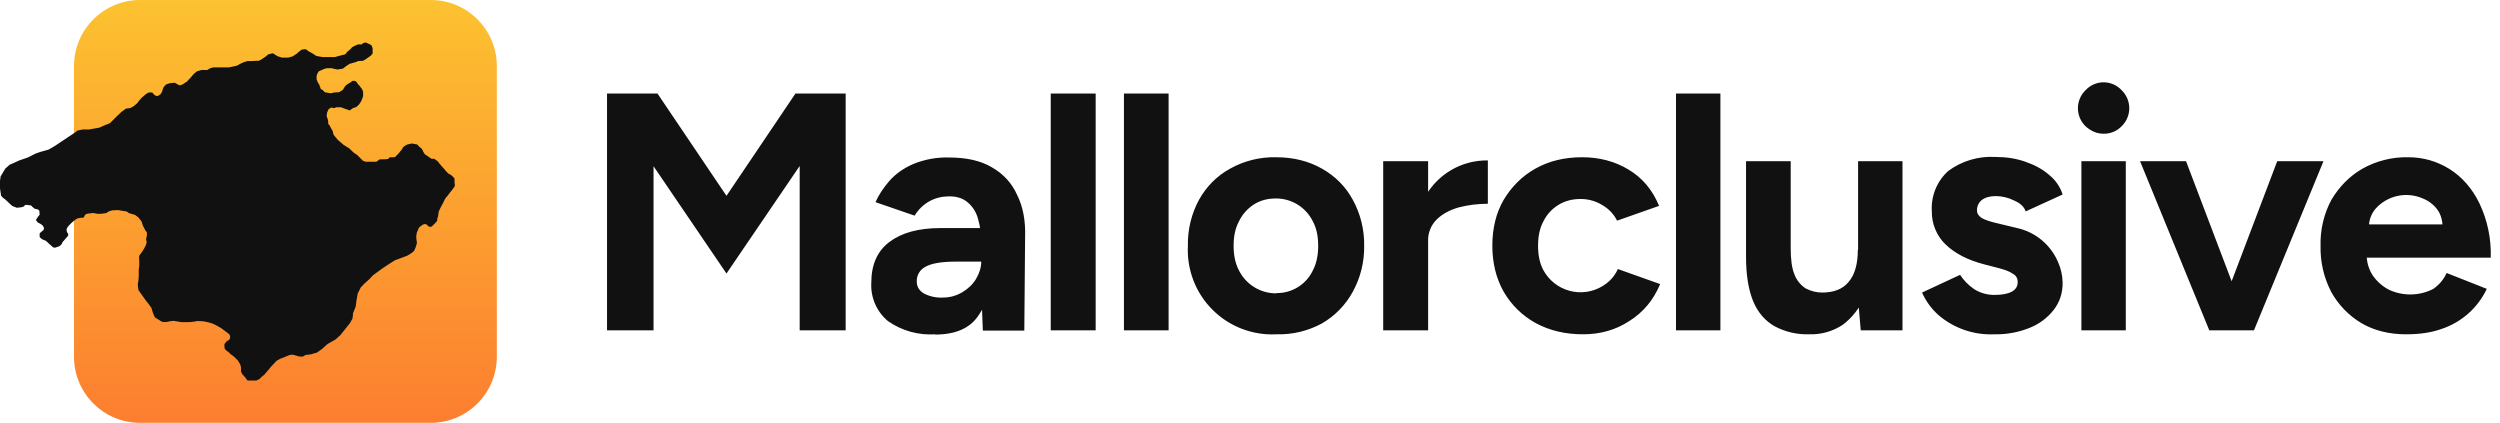
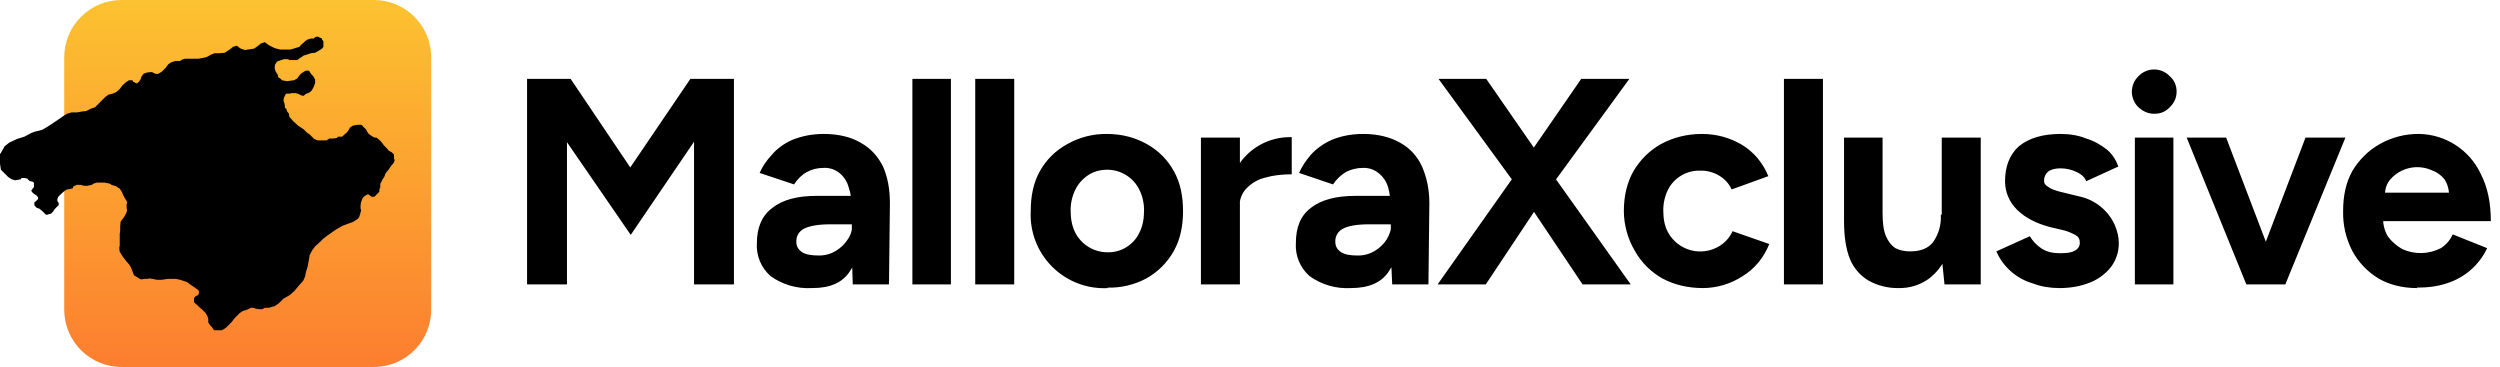
- <svg xmlns="http://www.w3.org/2000/svg" fill="none" viewBox="0 0 946 160">
-   <rect width="160" height="160" x="28" fill="url(#a)" rx="25" />
-   <path fill="#111" d="M20.1 93.6 18.3 92s-1-1-1.2-1a7 7 0 0 1-1.2-.5l-.8-.7-.1-.3v-1c0-.2 0-.3.2-.4l.7-.6.6-.5.1-.4v-.5l-.1-.2-.4-.6-.1-.1-.7-.5-1-.5c0-.1-.8-.9-.7-1a20.3 20.3 0 0 1 .8-1.2l.4-.5.2-.3-.1-1.3-.1-.3-.4-.3-.2-.1-1-.2-.2-.1-.7-.6-.5-.5-.3-.1-.9-.1c-.2 0-1-.2-1.1 0l-.5.5c-.2.3-2 .5-2.5.5h-.2L4.8 78l-.2-.1-1-.9S2 75.4 1.9 75.4C1.6 75.3.4 74.2.4 74a78.5 78.5 0 0 0-.4-2.7v-2.8L.2 67v-.2l1.8-3H2l1.8-1.6H4l3.3-1.5 3.2-1.1 3-1.5 1.7-.6 3.2-.9 2.4-1.4 4.8-3.2 2.1-1.4 1.4-1 .2-.2 2-.4h2.4l2.2-.4 1.7-.3 2-.9 1.8-.7h.1l1.5-1.5 1-1 2-1.9 1.4-1 .2-.2 1.6-.2h.1l1.4-.8 1.4-1.2v-.1l.7-.9.9-1 1.4-1.2s1-.7 1.2-.7h1.1c.1 0 .3 0 .4.2l.5.6c.1.2 1.1.6 1.2.6a7.4 7.4 0 0 0 1.2-.7c.2-.3.7-1 .7-1.3.1-.1.3-1.2.6-1.5.2-.3.6-.8 1-1l1.2-.4a23.2 23.2 0 0 0 1.9-.2l.9.5.9.5A16.8 16.8 0 0 0 69 32l1.5-1h.1l1.5-1.6 1.2-1.4 1.2-1a18.6 18.6 0 0 1 1.7-.5h2.2l1-.6 1.2-.4H86.6l2-.4c.1 0 1.5-.3 1.8-.7a13.6 13.6 0 0 1 3.2-1.3h1.8A28 28 0 0 1 98 23l1.2-.7 1.2-.8 1.2-1h.2l1.2-.3h.4l1 .7.7.4 1.6.5a187.2 187.2 0 0 0 2.4 0l1.7-.5a31.2 31.2 0 0 0 1.5-1l.8-.7 1-.8 1.4-.2.3.1a7.9 7.9 0 0 0 2.1 1.3l1.7 1.1.2.1 2.3.4h4.6l1.4-.4 2.4-.6.3-.2.5-.7a55.2 55.2 0 0 0 1.3-1.1l.6-.7.2-.1.9-.5a18.6 18.6 0 0 1 1.2-.5h1.2c.2 0 .4 0 .5-.3 0-.1.1-.2.3-.2l.7-.2h.3l1.9.9.2.2.4 1V20.3l-.5.5v.1l-.8.6-1 .7-1.3.8a32.8 32.8 0 0 1-1.9.1l-.6.3-1 .3-1.4.4h-.1l-.8.5-1 .7s-.8.7-1 .7a34 34 0 0 0-1.9.3l-1.5-.3-.6-.2h-1.9l-1.1.3-1.1.5-.9.4-.1.2-.4.6-.3 1V30l.4 1v.1c.1.2.7 1 .7 1.2a35.6 35.6 0 0 1 .5 1.4l.8.4v.1l.7.7a26.4 26.4 0 0 0 2.2.4l1.4-.3 1.6-.1h.2l1.3-.8.2-.2.8-1.3.8-.7 1.2-.7.8-.6h.8l.3.1.5.4v.1l.6.8.7.7c0 .2.4.7.5.7a6.4 6.4 0 0 1 .6 1.3V36.4l-.5 1.4-.4.8-.7 1-1 .9a21.7 21.7 0 0 0-1.2.4l-.6.4a3 3 0 0 1-.6.5 199.6 199.6 0 0 1-2.3-.8l-1-.4a77.1 77.1 0 0 1-2 0l-.4.3h-.4l-.9-.2-.3.1-.7.5-.1.1-.5 1.1-.2 1.3a3.8 3.8 0 0 0 .4 1.2l.2 1.1v.7s0 .2.2.3l.3.3.1.2.5 1 .6 1c0 .2.3 1.5.5 1.6l1.4 1.7a111.6 111.6 0 0 0 2.2 1.9l2.4 1.5v.1l1.5 1.4 1.2.8 1 1 1 1v.1l1.2.5h4.1a11.3 11.3 0 0 1 1.3-.9h1.5l1.4-.1.3-.1.5-.5.4-.1h1.3l.4-.1.8-.8.8-.8v-.1l1-1.2.5-.9.2-.1 1-.7a16.1 16.1 0 0 1 2-.5l1.8.3.3.1a11.3 11.3 0 0 0 1.8 1.7l.5 1.1.5.8.1.1 1.5 1 1 .7H164.3c.1 0 .2 0 .3.2l1 .7.7.9 1.2 1.4c.1.2 1 1 1.2 1.4l1 1a6.7 6.7 0 0 1 1.2.7l1 1 .1.3v1.5c.1.2.2 1.1 0 1.4l-1.1 1.5-.6.7-.8 1.1a11.4 11.4 0 0 1-1 1.2l-.4.8-.5 1-.7 1.3-.4.8a11.2 11.2 0 0 1-.5 1.1l-.2 1.5v.2l-.3.8-.1 1-.7.8-.9.9c-.2.2-.5.5-.7.5h-.7l-.3-.2-.5-.5-.5-.3h-.5l-.8.3-.1.1-.9.7s-.4.3-.5.8a14.6 14.6 0 0 1-.6 1.4l-.2 1.4v.1l.1 1.3v.1c.1.2.3.8 0 1.6a13.4 13.4 0 0 1-.8 2.1c0 .2-.4.5-.6.7l-1 .7-1.2.7-4.3 1.6h-.1l-2.7 1.7-2.1 1.4-1.8 1.3-1.9 1.4-1.3 1.4-2 1.8-1.4 1.5v.1l-1.1 2.2v.2l-.4 2.3-.3 2.2v.1l-1 2.5v.1l-.2 1.9-1 1.8-1.6 2-2 2.5-2 1.8h-.1l-2.8 1.6-2.1 1.9-2 1.4h-.2l-2 .6h-.1l-1.7.2h-.2l-.9.6h-1.5l-1.3-.4-1.2-.3h-.1l-.8.1h-.1l-1.5.6-2 .8h-.1l-1.4.8-.1.1-1.9 2-1.5 1.8-1.2 1.4-1 .8-.9.9H98l-1 .5h-3.1c-.2 0-.3 0-.4-.2l-.8-1.1-.8-.9h-.1l-.6-1.2v-1.7l-.4-1.2-.8-1.3-.1-.1-1.4-1.4-1-.7s-1-.8-1-1c-.2 0-1.5-1-1.5-1.4 0-.4-.2-1.4 0-1.7a25.5 25.5 0 0 1 .8-1l.7-.4c.2 0 .2 0 .3-.2l.3-.8c0-.2 0-.8-.3-1.1-.3-.4-1.2-1-1.2-1l-2-1.5-1.8-1-1.2-.6-1.6-.5-1.9-.4-1.7-.1h-1c-.1 0-.5.2-1.1.2-.9.2-2.4.2-2.6.2H68.7a75.2 75.2 0 0 0-3-.5l-1.7.2-.7.2c-.3 0-1.6.2-2.1-.1a70.8 70.8 0 0 0-2.6-1.6l-.7-1.6a640.8 640.8 0 0 1-.6-2l-1-1.4a33.6 33.6 0 0 1-2.4-3.2l-1.5-2.1c0-.3-.4-2-.2-2.7.2-.6.3-2.3.3-2.5V102l.2-1.4v-2c0-.2-.2-1.6.1-2l1.3-1.8a100.9 100.9 0 0 0 1-1.8l.4-1.2v-.2l-.2-1v-.2l.3-1.4v-1l-.7-1-.5-1a5 5 0 0 1-.5-1.1 6.4 6.4 0 0 0-.4-1.2l-1.2-1.5-1.4-1h-.2l-1.7-.5h-.2c-.2-.3-.9-.7-1-.7a20 20 0 0 1-1.9-.3l-1.2-.2a33.6 33.6 0 0 0-2.3.1l-1.2.4h-.1l-.8.6a69.3 69.3 0 0 1-2 .3h-1.4l-1.6-.3h-.1l-1.7.2h-.1c-.2 0-1.1.3-1.2.5l-.4.8c-.1.2-.3.2-.4.3h-.7l-1.3.2a14 14 0 0 0-1 .6l-1.3 1.1-.7.7-.8.9-.4.8v.3l.1.7.1.2.4.6v.7l-.2.2a33.3 33.3 0 0 0-1.3 1.5l-.7.8v.1l-.2.5-.8.8-.2.1-.9.3-.5.2h-.4l-.5-.1ZM229.7 125V35.4h19.1l26.1 38.7L301 35.4h19V125h-17.4V62.8l-27.7 40.7-27.6-40.6V125h-17.6Zm142.2 0-.5-13V92.7c0-3.8-.5-7.1-1.3-9.8a12 12 0 0 0-3.9-6.3c-1.7-1.5-4-2.3-7-2.3-2.7 0-5.2.6-7.4 1.8a15 15 0 0 0-5.7 5.5l-14.8-5.1c1.2-2.8 3-5.4 5.2-8 2.3-2.6 5.3-4.8 9-6.4a33 33 0 0 1 13.7-2.5c6.5 0 11.9 1.2 16.1 3.7 4.4 2.5 7.6 6 9.6 10.5 2.2 4.4 3.2 9.7 3 15.8l-.3 35.5H372Zm-18 1.5a28 28 0 0 1-17.9-5 17.6 17.6 0 0 1-6.3-14.5c0-6.9 2.3-12 6.8-15.4 4.6-3.5 11-5.3 19.4-5.3H372V99h-10.4c-5.5 0-9.3.7-11.5 2a6 6 0 0 0-3.2 5.5c0 2 .9 3.4 2.6 4.5a14 14 0 0 0 7.2 1.6c2.8 0 5.2-.7 7.4-2s4-3 5.2-5c1.3-2.2 2-4.4 2-6.6h4c0 8.7-1.6 15.5-5 20.3-3.2 4.9-8.7 7.3-16.5 7.3Zm43.7-1.5V35.4h17V125h-17Zm27.7 0V35.4h16.9V125h-17Zm57.7 1.5A31.9 31.9 0 0 1 449.5 93a35 35 0 0 1 4.2-17.4c2.8-5 6.7-9 11.8-11.8a34 34 0 0 1 17.3-4.3c6.5 0 12.3 1.4 17.4 4.3 5 2.8 9 6.8 11.7 11.8a35 35 0 0 1 4.3 17.4 35 35 0 0 1-4.3 17.4 31 31 0 0 1-11.7 12 34 34 0 0 1-17.2 4.1Zm0-15.6a15 15 0 0 0 13.8-8.6c1.4-2.7 2-5.8 2-9.3 0-3.5-.6-6.6-2-9.2a15.5 15.5 0 0 0-14-8.7c-3.1 0-5.9.7-8.4 2.3a15.8 15.8 0 0 0-5.6 6.4c-1.4 2.6-2 5.7-2 9.2 0 3.5.6 6.6 2 9.3A15.7 15.7 0 0 0 483 111Zm52.4-19.6c0-6.9 1.3-12.6 4-17.1A26.7 26.7 0 0 1 563 60.7v16.4c-3.9 0-7.6.5-11.1 1.4-3.4 1-6.2 2.5-8.3 4.6a11 11 0 0 0-3.2 8.2h-5Zm-12 33.7V61h17v64h-17Zm75.6 1.5c-6.7 0-12.6-1.4-17.8-4.2a31.4 31.4 0 0 1-12.2-11.9c-2.9-5.1-4.3-11-4.3-17.4 0-6.6 1.4-12.4 4.3-17.4 3-5 7-9 12-11.8 5.2-2.9 11-4.3 17.7-4.3 6.4 0 12.3 1.5 17.6 4.7 5.3 3.2 9 7.7 11.5 13.7l-15.9 5.6c-1.2-2.4-3-4.4-5.6-5.9a15.5 15.5 0 0 0-8.3-2.3c-3.2 0-6 .8-8.4 2.3a15.1 15.1 0 0 0-5.6 6.2c-1.4 2.6-2 5.7-2 9.2 0 3.5.6 6.6 2 9.2a16 16 0 0 0 22.5 6c2.6-1.6 4.5-3.7 5.7-6.4l16 5.7c-2.5 6-6.4 10.7-11.7 14-5.2 3.4-11 5-17.5 5Zm35.2-1.5V35.4H651V125h-17Zm69.9 0-1-11.8V61h16.8v64h-15.8Zm-43.4-31.2V61h16.9v32.8h-17Zm16.9 0c0 4.2.4 7.6 1.4 10a11 11 0 0 0 4.2 5.3c1.9 1 4 1.6 6.3 1.6 4.4 0 7.8-1.3 10-4 2.4-2.8 3.5-6.9 3.5-12.2h5.8c0 6.9-1 12.7-3 17.4-2.1 4.7-5 8.4-8.5 11a21.7 21.7 0 0 1-12.7 3.6 26 26 0 0 1-13-3c-3.6-2-6.4-5.2-8.2-9.5-1.8-4.4-2.7-10-2.7-16.8v-3.4h16.9Zm77 32.7a30.4 30.4 0 0 1-21-7.2 25 25 0 0 1-6.3-8.6l14.4-6.7c1.3 2 3 3.8 5.3 5.4 2.2 1.4 4.8 2.2 7.7 2.2 2.8 0 5-.4 6.5-1.2 1.5-.8 2.3-2 2.3-3.6 0-1.5-.6-2.6-2-3.3-1.1-.8-2.8-1.4-5-2l-5.8-1.5c-6.1-1.6-11-4.1-14.6-7.6A17.1 17.1 0 0 1 731 80a19 19 0 0 1 6.2-15.3 27.3 27.3 0 0 1 18-5.3c4.1 0 7.8.6 11.2 1.8 3.5 1.2 6.5 2.8 9 5 2.5 2 4.2 4.6 5.1 7.4l-14 6.4c-.5-1.7-2-3.1-4.3-4.1a15.8 15.8 0 0 0-7-1.7c-2.2 0-4 .5-5.3 1.5a4.8 4.8 0 0 0-1.8 4c0 1.1.6 2 1.8 2.8 1.2.7 3 1.3 5.1 1.8l8.3 2A22 22 0 0 1 778.7 99a20 20 0 0 1 1.8 8c0 4-1.1 7.3-3.4 10.3a21.7 21.7 0 0 1-9.2 6.8 33.6 33.6 0 0 1-13.2 2.4Zm33-1.5V61h16.8v64h-16.9Zm8.4-74.4c-2.6 0-4.8-1-6.8-2.8a9.5 9.5 0 0 1 0-13.7 9.3 9.3 0 0 1 13.6 0 9.5 9.5 0 0 1 0 13.7 9.2 9.2 0 0 1-6.8 2.8Zm41.4 74.4 24.3-64h17.5l-26.3 64h-15.5Zm-1.4 0-26.2-64h17.4l24.3 64H836Zm74.4 1.5c-6.3 0-12-1.4-16.8-4.2a31.5 31.5 0 0 1-11.5-11.9 36 36 0 0 1-4-17.4 35 35 0 0 1 4.1-17.4c3-5 6.9-9 11.8-11.8a34 34 0 0 1 17.3-4.3c5.6 0 10.8 1.5 15.5 4.4 4.8 3 8.6 7.3 11.4 13a44.6 44.6 0 0 1 4.3 20.6H894l1.5-1.6c0 3.2.8 6 2.4 8.4a17 17 0 0 0 6 5.3 19.1 19.1 0 0 0 16.9-.3c2.2-1.6 3.9-3.5 5-6l15.2 6a29 29 0 0 1-17.2 15.2c-3.9 1.4-8.4 2-13.4 2Zm-14-40-1.5-1.6h30.9l-1.5 1.6c0-3.1-.7-5.5-2.1-7.3a12.6 12.6 0 0 0-5.4-4.1 15.6 15.6 0 0 0-18 4 10.8 10.8 0 0 0-2.4 7.4Z" />
+ <svg xmlns="http://www.w3.org/2000/svg" fill="none" viewBox="0 0 545 80">
+   <rect width="80" height="80" x="14" fill="url(#a)" rx="12.5" />
+   <path fill="#000" d="m10 46.8-.8-.8-.6-.5-.6-.2a4 4 0 0 1-.4-.4l-.1-.2v-.6l.4-.3.3-.3.1-.2V43l-.3-.3v-.1l-.4-.2-.4-.3-.4-.5a10.1 10.1 0 0 1 .4-.6l.2-.2v-1l-.2-.1-.1-.1-.5-.1h-.1l-.3-.3-.3-.3h-.1l-.5-.1h-.6l-.2.3-1.2.2h-.1l-.8-.3-.6-.4-1-1-.6-.6a39.3 39.3 0 0 0-.2-1.3v-2.2h.1l.9-1.6 1-.8 1.7-.8 1.6-.5 1.5-.8.8-.3 1.6-.4 1.2-.7 2.4-1.6 1-.7.8-.5 1-.3h1.2l1.1-.2.9-.1 1-.5.9-.3.8-.8.5-.5 1-1 .7-.5h.1l.8-.2.7-.3.8-.7.3-.4.4-.5.7-.6.6-.4h.8c0 .2.2.4.3.4l.6.3a3.7 3.7 0 0 0 .5-.4l.4-.6s.1-.6.3-.7c.1-.2.3-.5.5-.5l.6-.2a11.6 11.6 0 0 0 1-.1l.4.2.4.2a8.4 8.4 0 0 0 .6 0l.8-.5.8-.8.6-.8.6-.4a9.3 9.3 0 0 1 .9-.3h1l.5-.3.6-.2h3l1-.2s.8-.1 1-.3a6.8 6.8 0 0 1 1.5-.7h1a14 14 0 0 1 1.2-.1l.6-.4.6-.4.6-.5.7-.2h.2l.5.4.3.2.9.3a94 94 0 0 0 2-.3 15.8 15.8 0 0 0 .7-.5l.5-.4s.3-.3.5-.3l.6-.2.2.1a4 4 0 0 0 1 .7l1 .5 1.2.3h2.2l.7-.2 1.3-.4.3-.4a28.8 28.8 0 0 0 .7-.6l.3-.3.5-.3a9.3 9.3 0 0 1 .7-.2h.6l.2-.2.1-.1.4-.1h.2l.9.4v.2l.3.4V10.2l-.2.3-.4.3-.5.3-.7.4a16.3 16.3 0 0 1-1 .1l-.2.1-.6.2-.7.2-.4.3-.5.3-.5.4a17 17 0 0 0-1 0h-.7l-.3-.2h-.9l-.6.2-.6.2-.4.2v.1l-.3.4-.1.4v.6l.2.6.4.6a18.4 18.4 0 0 1 .2.7l.4.2.4.4a13.2 13.2 0 0 0 1 .2l.8-.1.7-.1h.1l.7-.4.5-.7.4-.4.6-.4.4-.2H67.3l.2.2.3.5.3.3.3.4a3.2 3.2 0 0 1 .3.6v.7l-.3.8-.2.4-.3.5-.5.4-.5.2h-.1l-.3.2-.3.3-.5-.1a107 107 0 0 1-.6-.3l-.6-.2a38 38 0 0 1-1 0l-.2.1h-.8l-.3.2v.1l-.3.6-.1.6a1.9 1.9 0 0 0 .2.6l.1.6v.4l.3.2.2.6.4.5c0 .1 0 .7.2.8l.7.8a55.3 55.3 0 0 0 1.1 1l1.2.8.7.7.6.4.5.5.5.5.7.3h2a5.6 5.6 0 0 1 .6-.4h.8l.7-.1h.1l.3-.3H74.6l.1-.1.4-.4.5-.4.5-.7.2-.4.6-.4a8 8 0 0 1 1-.2h.9l.2.2a5.7 5.7 0 0 0 .8.8 5.4 5.4 0 0 0 .3.6l.3.4.7.5.6.3h.4l.1.1.5.4.4.4.6.8.6.6.5.6a3.3 3.3 0 0 1 .6.3l.5.5V34.6c.1.1.2.5 0 .7 0 .2-.5.7-.5.7l-.3.4-.4.6a5.7 5.7 0 0 1-.5.6l-.2.3-.2.6-.4.6-.2.4a5.7 5.7 0 0 1-.3.6v.7l-.2.5v.5l-.4.4-.4.4c-.1.2-.3.3-.4.3H81l-.1-.1-.3-.2-.2-.2h-.3a3.5 3.5 0 0 1-.4.2l-.4.3-.3.4a7.3 7.3 0 0 1-.3.8l-.1.7v.7c.1.1.2.4 0 .8a6.7 6.7 0 0 1-.3 1l-.3.4-.6.4-.5.3-2.2.8-1.4.8-1 .7-1 .7-.9.7-.7.7-1 .9-.6.8-.6 1.1-.2 1.3-.2 1v.1l-.4 1.3-.2 1-.4.9-.9 1-1 1.2-1 .9-1.4.8-1 1-1 .7h-.2l-1 .3h-.9l-.5.3h-.7l-.7-.1-.6-.2h-.5l-.8.4-1 .3-.7.5-1 1-.7.9-.7.7-.4.4-.5.4-.6.3h-1.5l-.2-.1-.4-.6-.4-.4-.4-.6v-.8l-.2-.6-.4-.7-.7-.7-.5-.4-.5-.5-.8-.7V65a13 13 0 0 1 .4-.5l.4-.1.1-.1.2-.5-.1-.5-.7-.5-1-.7-.8-.6-.6-.2a9 9 0 0 1-.9-.3l-.9-.2h-1.9l-1.3.2h-.9a39 39 0 0 0-1.6-.3l-.8.1h-.4s-.8.2-1 0a35.2 35.2 0 0 0-1.3-.8l-.3-.8a287.3 287.3 0 0 1-.4-1l-.4-.6a16.8 16.8 0 0 1-1.3-1.6l-.7-1.1c0-.1-.2-1 0-1.3V51l.1-.7v-1l.1-1 .7-.9a49.3 49.3 0 0 0 .5-.9l.2-.6-.1-.6V44.5s.2-.4.1-.5l-.3-.5-.3-.5-.3-.6a3.2 3.2 0 0 0-.2-.5l-.5-.8H26l-.7-.5-1-.3a2 2 0 0 0-.5-.3 10 10 0 0 1-1-.2h-.6a16.8 16.8 0 0 0-1.1 0l-.6.2c-.2 0-.4.3-.5.3l-1 .2h-.7l-.7-.2h-1v.1s-.6.1-.6.3l-.2.4h-.2l-.3.1-.7.1a7 7 0 0 0-.5.3l-.7.6-.3.3-.4.4-.2.5v.5h.1l.2.4v.4a17 17 0 0 0-.8.8l-.3.4-.1.2-.4.4-.1.1-.5.1-.2.1H10ZM114.9 62V17.2h9.5l13 19.3 13.1-19.3h9.5V62h-8.7V30.9l-13.8 20.3L123.6 31v31H115Zm71 0-.2-6.5v-9.7c0-2-.2-3.6-.7-5a6 6 0 0 0-1.9-3 5 5 0 0 0-3.5-1.2c-1.4 0-2.6.3-3.7.9-1.1.6-2 1.5-2.8 2.7l-7.5-2.5c.6-1.4 1.5-2.7 2.7-4 1.1-1.3 2.6-2.4 4.4-3.2 2-.8 4.2-1.3 6.9-1.3 3.2 0 6 .7 8 1.9 2.2 1.2 3.8 3 4.9 5.2 1 2.3 1.5 4.9 1.5 8l-.2 17.7h-7.9Zm-9 .8a14 14 0 0 1-8.9-2.6A8.8 8.8 0 0 1 165 53c0-3.4 1.1-6 3.4-7.7 2.3-1.8 5.5-2.6 9.6-2.6h8.2v6.2h-5.2c-2.8 0-4.7.4-5.8 1a3 3 0 0 0-1.6 2.8c0 1 .4 1.7 1.3 2.3.8.5 2 .7 3.6.7a7 7 0 0 0 3.7-1 8 8 0 0 0 2.6-2.5c.7-1 1-2.1 1-3.3h2c0 4.4-.8 7.8-2.5 10.2-1.6 2.5-4.3 3.7-8.2 3.7Zm22-.8V17.2h8.4V62h-8.5Zm13.7 0V17.2h8.5V62h-8.5Zm29 .8A16 16 0 0 1 224.7 46c0-3.3.6-6.2 2-8.7a15 15 0 0 1 6-5.9 17 17 0 0 1 8.6-2.2c3.3 0 6.2.8 8.7 2.2a15 15 0 0 1 5.9 5.9c1.4 2.5 2 5.4 2 8.7 0 3.3-.6 6.2-2 8.7a15.5 15.5 0 0 1-6 6 17 17 0 0 1-8.5 2Zm0-7.8a7.5 7.5 0 0 0 6.8-4.3c.7-1.4 1-3 1-4.7a10 10 0 0 0-1-4.6 7.8 7.8 0 0 0-7-4.4c-1.6 0-3 .4-4.2 1.2a8 8 0 0 0-2.8 3.2 10 10 0 0 0-1 4.6c0 1.7.3 3.3 1 4.7a7.9 7.9 0 0 0 7.1 4.3Zm26-9.8c0-3.5.7-6.3 2-8.6a13.4 13.4 0 0 1 12-6.7V38c-2 0-4 .2-5.7.7-1.7.4-3 1.2-4.1 2.3-1 1-1.6 2.4-1.6 4h-2.5ZM261.8 62V30h8.5v32h-8.5Zm41.7 0-.3-6.5v-9.7c0-2-.2-3.6-.6-5a6 6 0 0 0-2-3 5 5 0 0 0-3.4-1.2c-1.4 0-2.6.3-3.8.9-1 .6-2 1.5-2.8 2.7l-7.4-2.5c.6-1.4 1.5-2.7 2.6-4 1.2-1.3 2.7-2.4 4.5-3.2 1.9-.8 4.2-1.3 6.9-1.3 3.2 0 5.9.7 8 1.9 2.2 1.2 3.8 3 4.8 5.2 1 2.3 1.6 4.9 1.6 8l-.2 17.7h-8Zm-9 .8a14 14 0 0 1-9-2.6 8.8 8.8 0 0 1-3-7.2c0-3.4 1-6 3.3-7.7 2.3-1.8 5.6-2.6 9.7-2.6h8.1v6.2h-5.2c-2.7 0-4.7.4-5.7 1a3 3 0 0 0-1.6 2.8c0 1 .4 1.7 1.3 2.3.8.5 2 .7 3.5.7a7 7 0 0 0 3.8-1 8 8 0 0 0 2.6-2.5c.6-1 1-2.1 1-3.3h2c0 4.4-.8 7.8-2.5 10.2-1.6 2.5-4.4 3.7-8.3 3.7Zm18.9-.8 17.3-24.5 14-20.3h10.5l-17 23.3L323.9 62h-10.5Zm31.6 0-14.4-21.5-17-23.3H324l14 20.2L355.5 62H345Zm26.3.8c-3.3 0-6.3-.7-8.9-2.1a15.7 15.7 0 0 1-6-6A17.3 17.3 0 0 1 354 46c0-3.3.7-6.2 2.1-8.7 1.5-2.5 3.5-4.5 6-5.9 2.6-1.4 5.6-2.2 8.9-2.2 3.2 0 6.1.8 8.8 2.4 2.6 1.6 4.5 3.9 5.7 6.8l-8 2.9a6.7 6.7 0 0 0-2.7-3 7.7 7.7 0 0 0-4.2-1.1 7.6 7.6 0 0 0-7 4.2 10 10 0 0 0-1 4.6c0 1.7.3 3.3 1 4.6a8 8 0 0 0 11.3 3 7.3 7.3 0 0 0 2.8-3.2l8 2.8c-1.2 3-3.2 5.4-5.8 7a16 16 0 0 1-8.8 2.6Zm17.6-.8V17.2h8.5V62h-8.5Zm35 0-.6-5.9V30h8.5v32h-8ZM402 46.4V30h8.4v16.4h-8.4Zm8.4 0c0 2.1.2 3.8.7 5 .5 1.2 1.2 2.1 2.1 2.7 1 .5 2 .7 3.2.7 2.2 0 3.9-.6 5-2a9.4 9.4 0 0 0 1.7-6h3a22 22 0 0 1-1.6 8.7c-1 2.3-2.4 4.1-4.2 5.4a10.9 10.9 0 0 1-6.4 1.9 13 13 0 0 1-6.5-1.6 9.8 9.8 0 0 1-4.1-4.7c-.9-2.2-1.3-5-1.3-8.4v-1.7h8.4Zm38.6 16.4c-2 0-4-.3-5.8-1a12.5 12.5 0 0 1-8-7l7.3-3.3c.6 1 1.5 2 2.6 2.7 1.1.7 2.4 1 3.9 1 1.4 0 2.5-.1 3.2-.5.8-.4 1.2-1 1.2-1.8s-.3-1.3-1-1.7c-.6-.3-1.4-.7-2.5-1l-3-.7c-3-.8-5.4-2-7.2-3.8a8.6 8.6 0 0 1-2.6-6.2c0-3.2 1-5.8 3-7.6 2.2-1.8 5.2-2.7 9.1-2.7 2 0 3.9.3 5.6 1 1.7.5 3.2 1.4 4.5 2.4 1.2 1 2 2.3 2.5 3.7l-7 3.2c-.3-.8-1-1.5-2.1-2a8 8 0 0 0-3.5-.8c-1.1 0-2 .2-2.7.7-.6.5-.9 1.2-.9 2 0 .6.3 1 1 1.4.5.4 1.4.7 2.5 1l4.1 1a11 11 0 0 1 7.8 6.2c.6 1.4.9 2.7.9 4 0 2-.6 3.7-1.7 5.2a10.9 10.9 0 0 1-4.6 3.4c-2 .8-4.2 1.2-6.6 1.2Zm16.4-.8V30h8.4v32h-8.4Zm4.2-37.2c-1.3 0-2.4-.5-3.4-1.4a4.7 4.7 0 0 1 0-6.8 4.7 4.7 0 0 1 6.8 0c1 .9 1.5 2 1.5 3.4 0 1.3-.5 2.4-1.5 3.4s-2 1.4-3.4 1.4ZM490.4 62l12.2-32h8.7l-13.1 32h-7.8Zm-.7 0-13-32h8.6l12.2 32h-7.8Zm37.2.8c-3.1 0-6-.7-8.4-2.1a15.8 15.8 0 0 1-5.7-6 18 18 0 0 1-2-8.7c0-3.3.6-6.2 2-8.7 1.5-2.5 3.5-4.5 6-5.9a17 17 0 0 1 8.6-2.2 15.1 15.1 0 0 1 13.4 8.7c1.5 2.9 2.2 6.3 2.2 10.3h-24.3l.8-.7c0 1.6.4 3 1.1 4.1.9 1.2 1.9 2 3.1 2.7a9.6 9.6 0 0 0 8.4-.2c1.1-.7 2-1.7 2.6-3l7.5 3a14.5 14.5 0 0 1-8.6 7.6c-2 .7-4.2 1-6.7 1Zm-7-20-.7-.8h15.4l-.7.7c0-1.5-.4-2.7-1-3.6-.8-1-1.7-1.6-2.8-2a7.8 7.8 0 0 0-9 2c-.8.9-1.2 2.1-1.2 3.6Z" />
  <defs>
-     <linearGradient id="a" x1="108" x2="108" y1="0" y2="160" gradientUnits="userSpaceOnUse">
+     <linearGradient id="a" x1="54" x2="54" y1="0" y2="80" gradientUnits="userSpaceOnUse">
      <stop stop-color="#FCC230" />
      <stop offset="1" stop-color="#FC7E30" />
    </linearGradient>
  </defs>
</svg>
